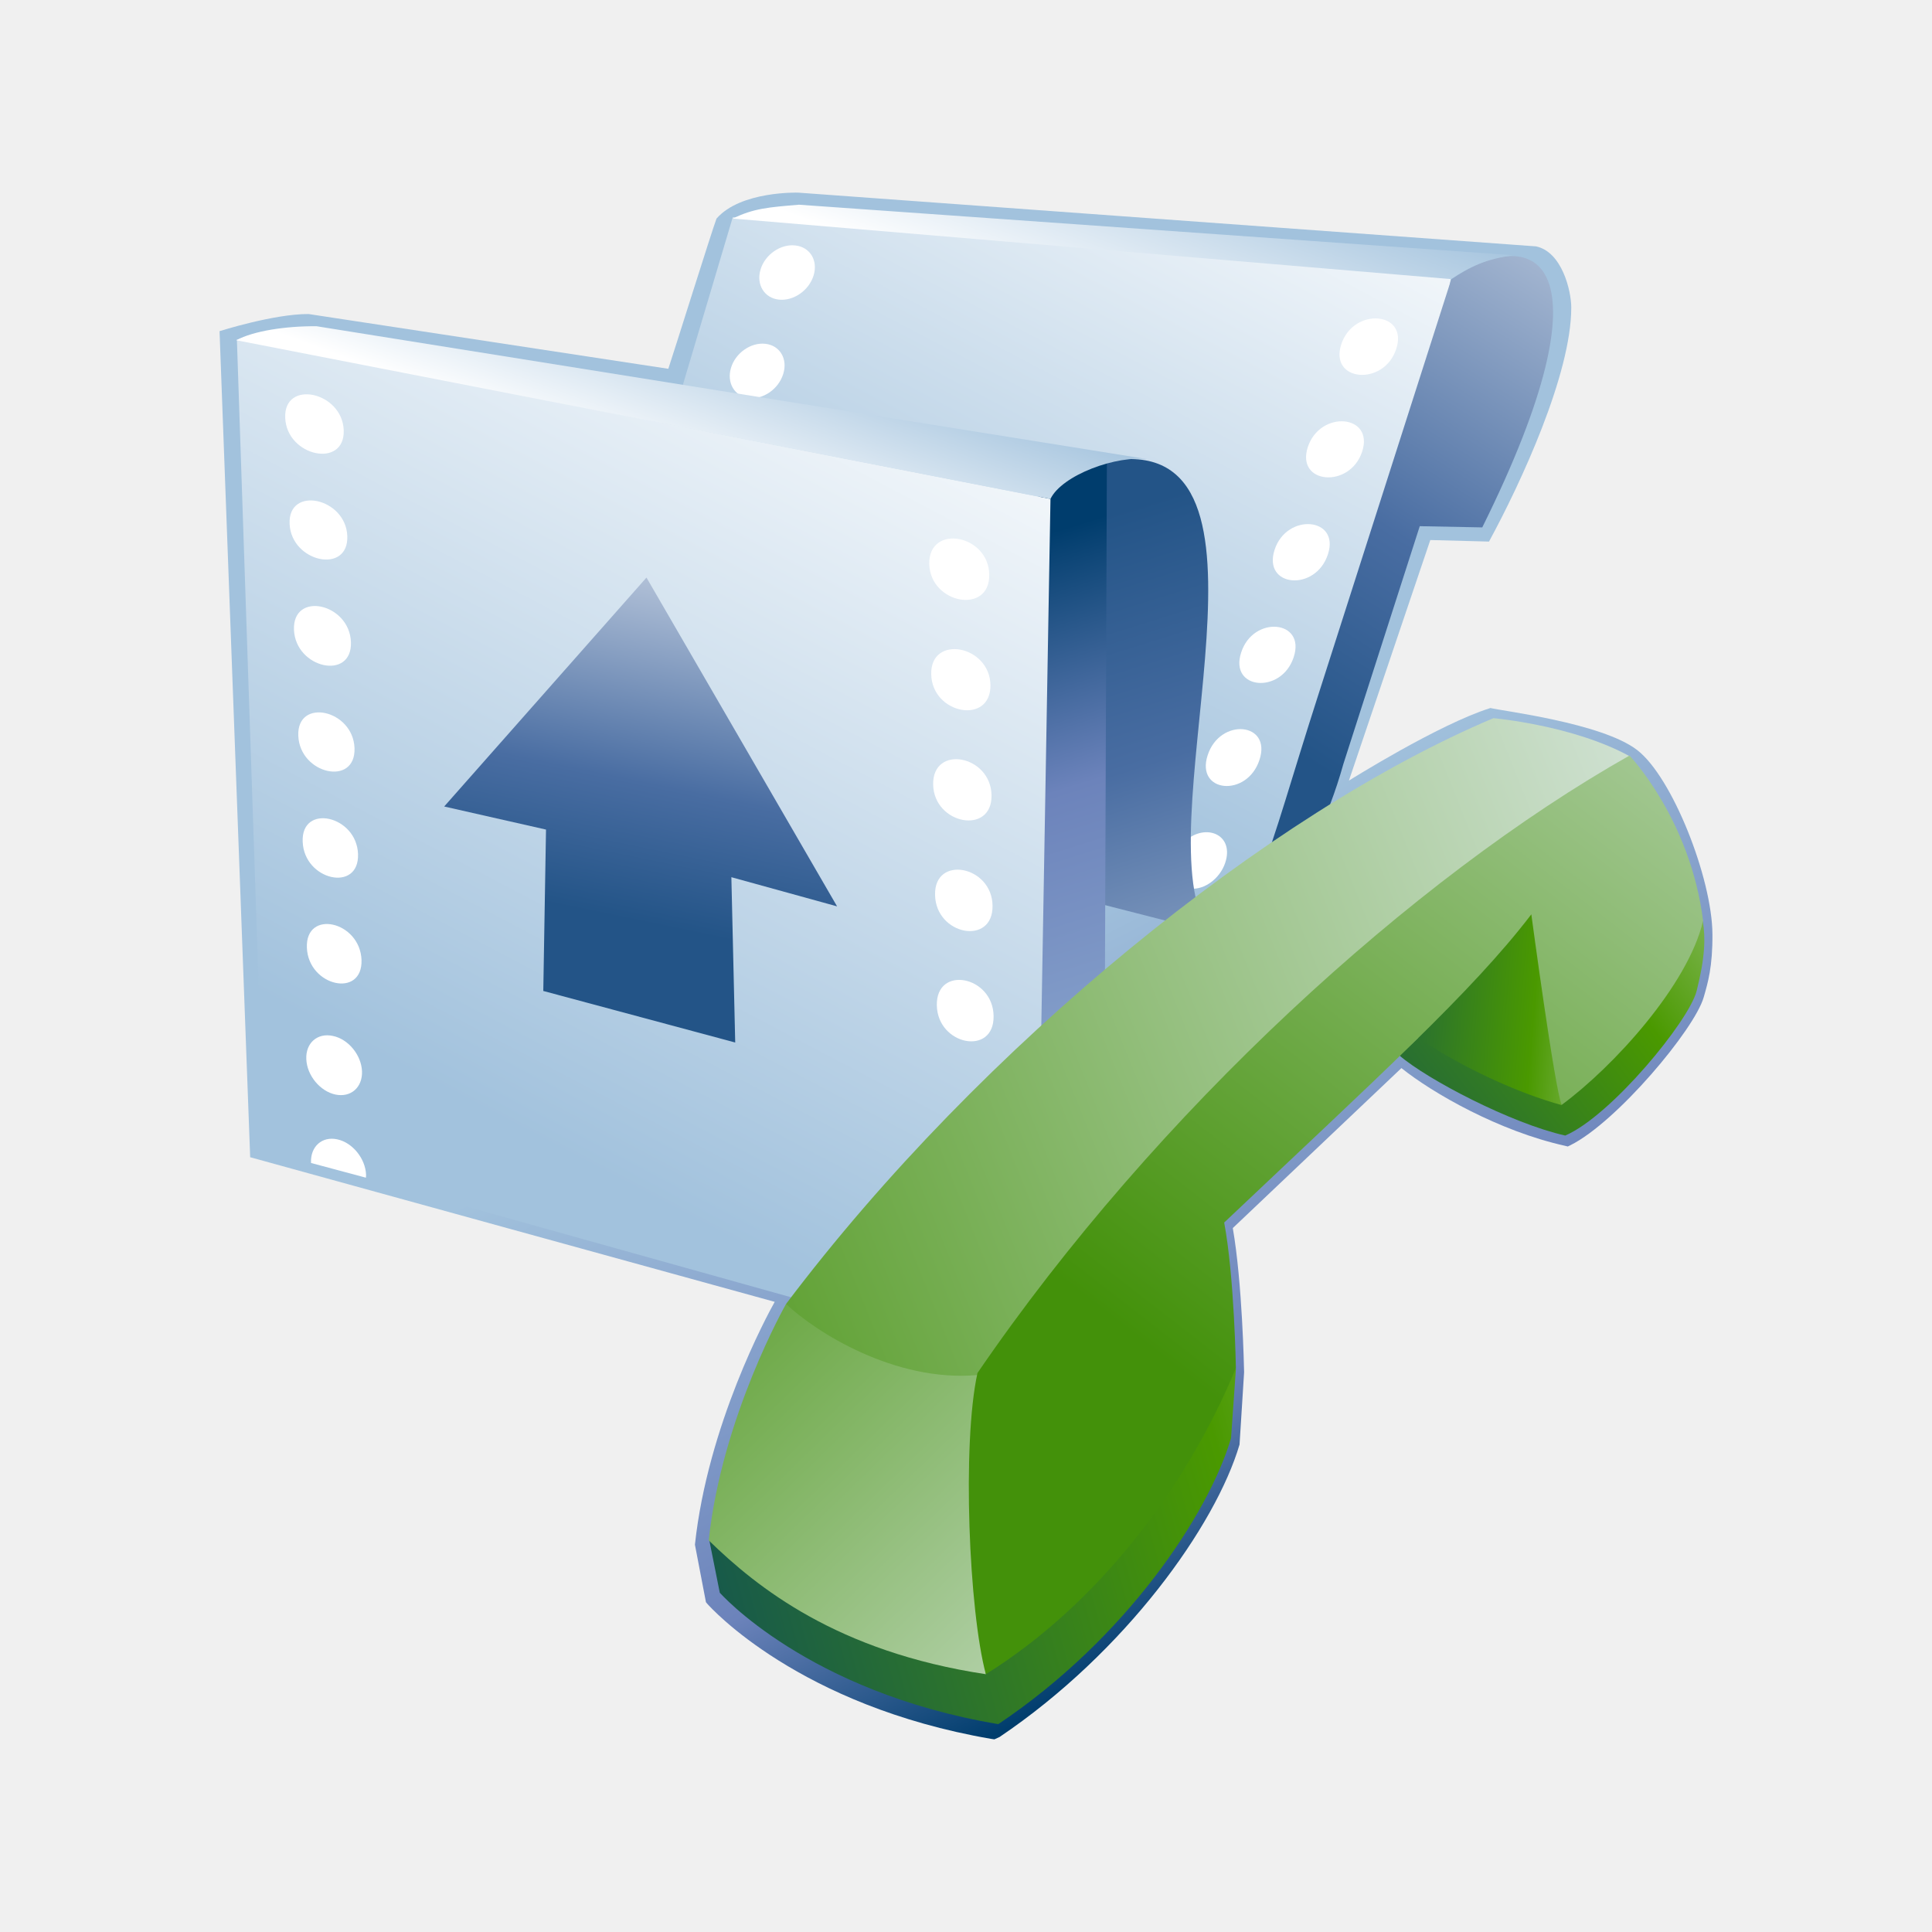
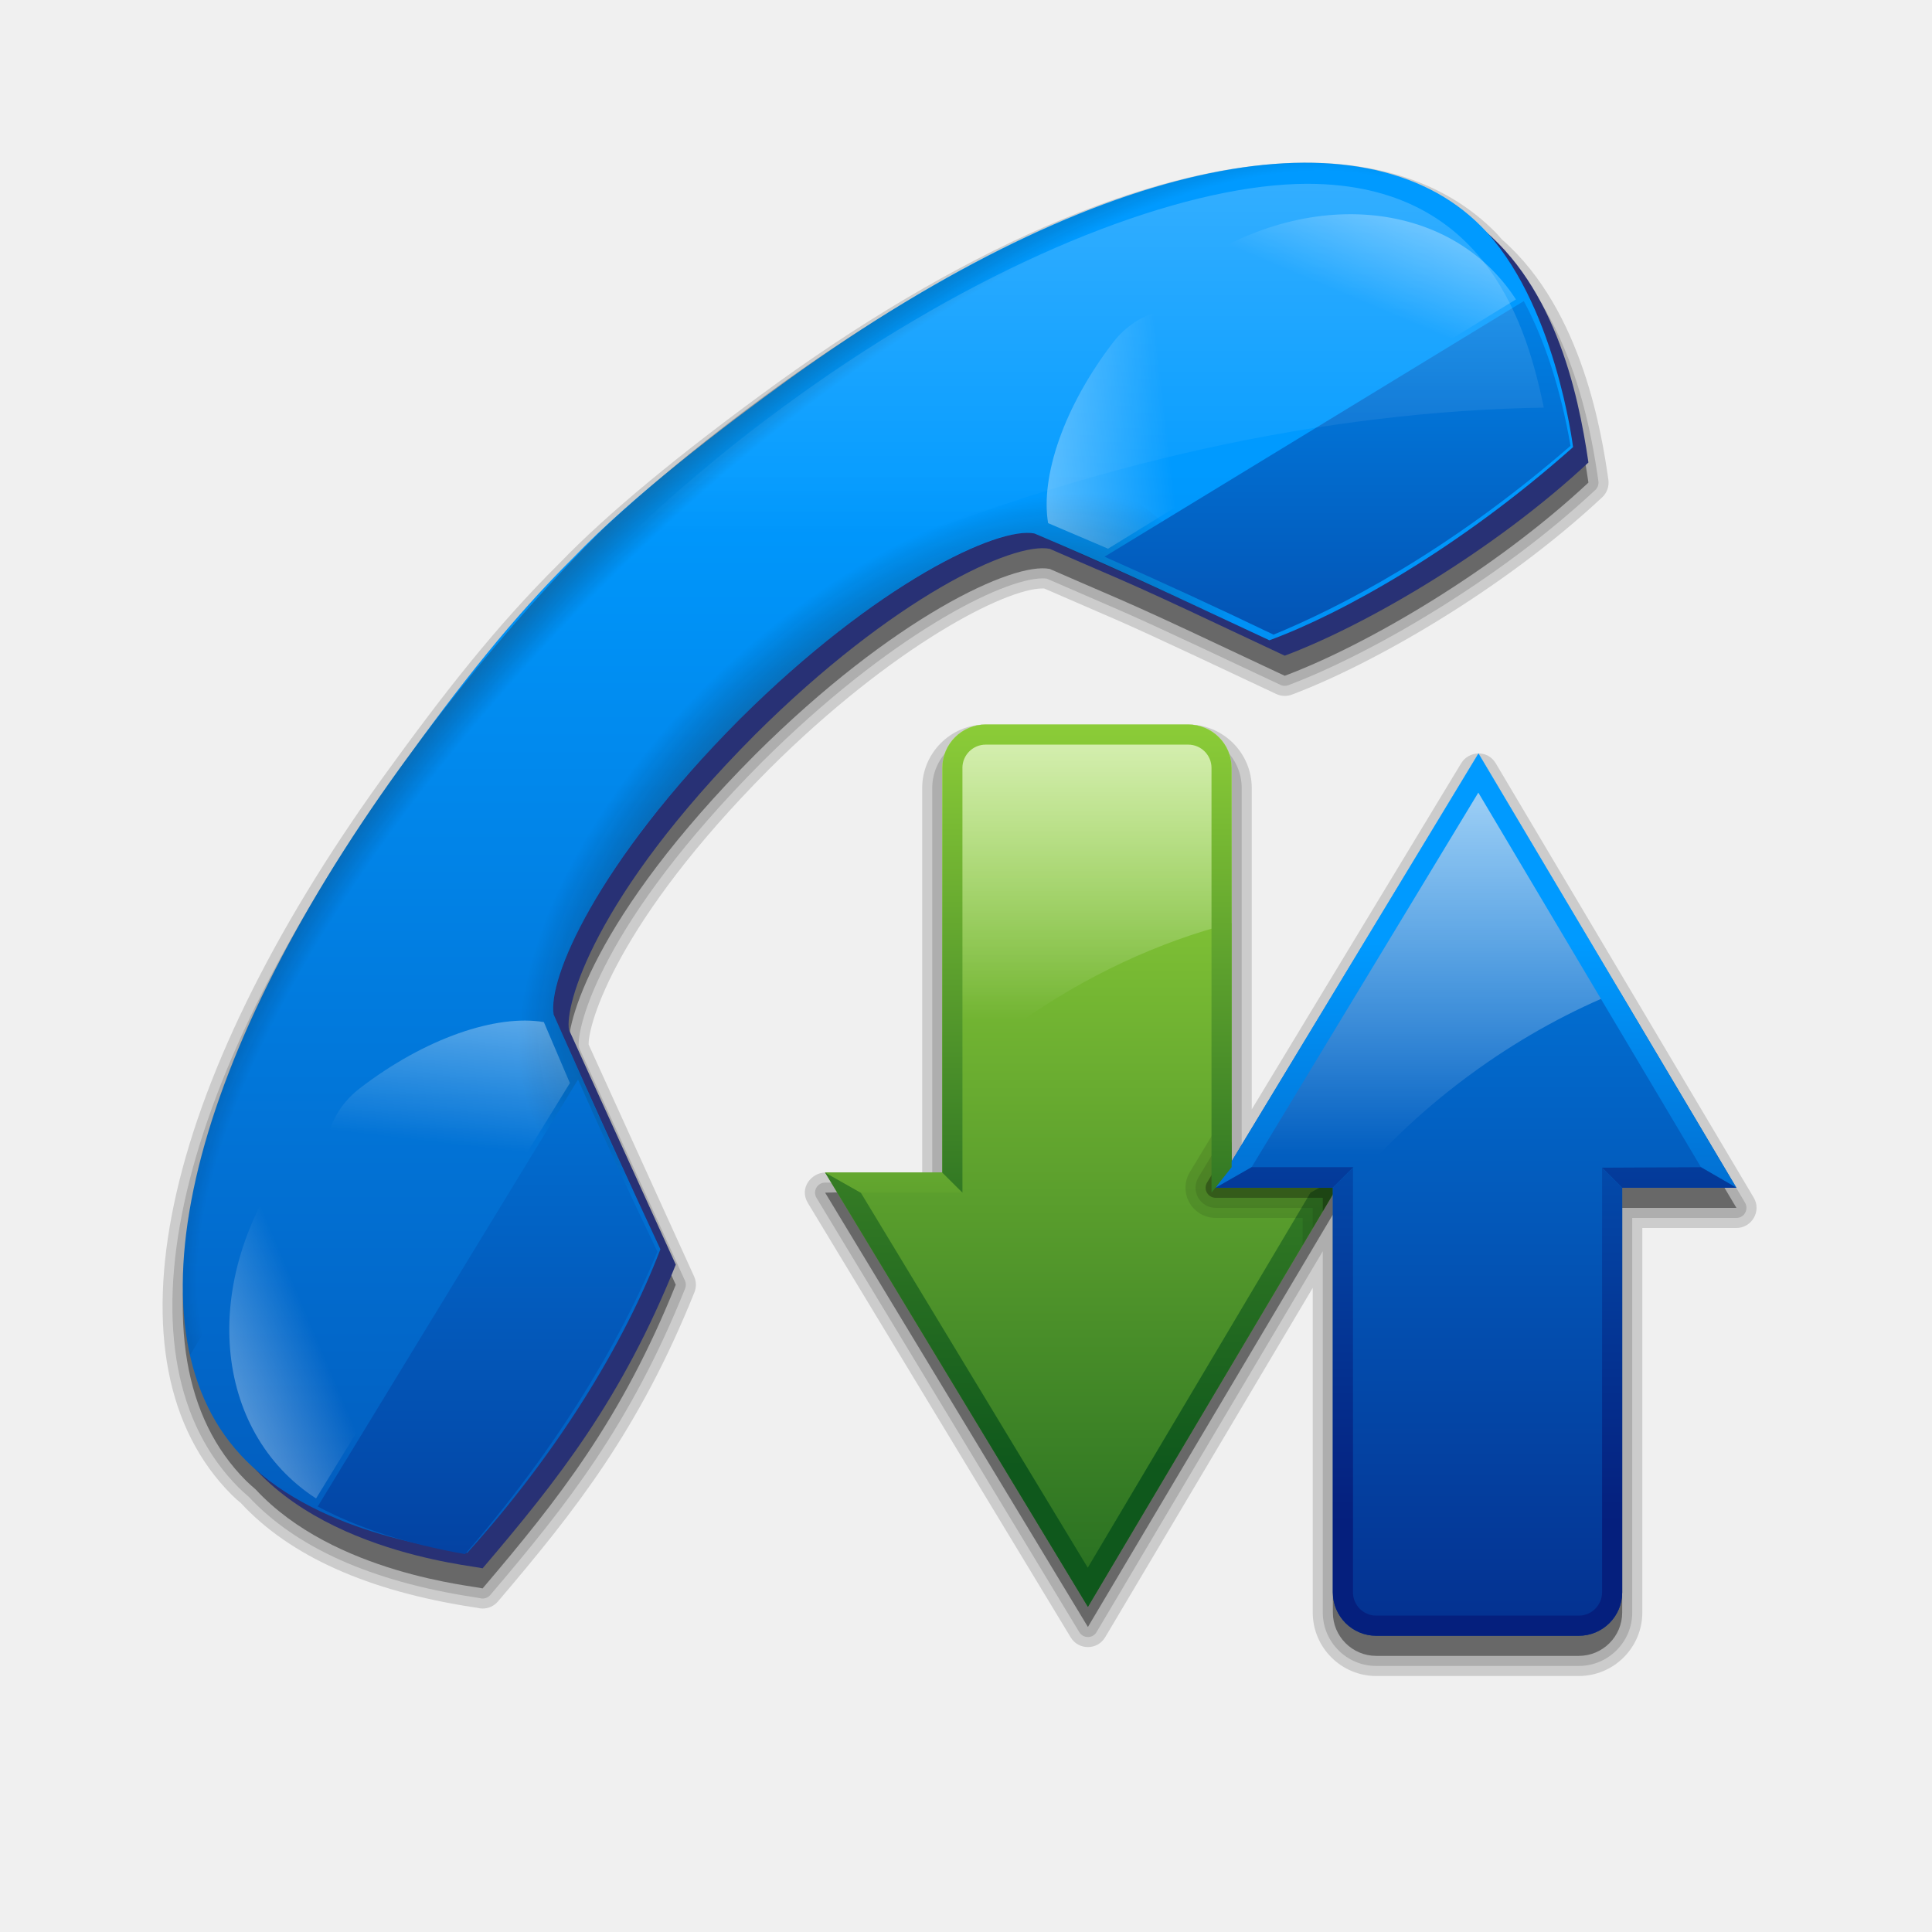
- <svg xmlns="http://www.w3.org/2000/svg" baseProfile="tiny" version="1.1" x="0px" y="0px" width="88px" height="88px" viewBox="0 0 88 88">
-   <linearGradient id="SVGID_1_" gradientUnits="userSpaceOnUse" x1="-170.026" y1="145.301" x2="-153.459" y2="112.669" gradientTransform="matrix(1 0 0 -1 214.52 184.1484)">
-     <stop offset="0" style="stop-color:#A2C2DD" />
-     <stop offset="0.1" style="stop-color:#A2C2DD" />
-     <stop offset="0.714" style="stop-color:#6C83BB" />
-     <stop offset="0.989" style="stop-color:#003D6D" />
-     <stop offset="1" style="stop-color:#003D6D" />
+ <svg xmlns="http://www.w3.org/2000/svg" baseProfile="tiny" height="96px" version="1.1" viewBox="0 0 96 96" width="96px" x="0px" y="0px">
+   <path d="M87.141,59.508L74.324,37.93c-0.414-0.701-1.355-0.605-1.716-0.009L62.199,55.123V39.157  c0-1.741-1.417-3.157-3.158-3.157H48.979c-1.74,0-3.156,1.416-3.156,3.157v19.106H41c-0.654,0-1.319,0.754-0.855,1.518L53.202,81.36  c0.391,0.647,1.332,0.642,1.715-0.008l10.312-17.359v16.13c0,1.741,1.416,3.157,3.156,3.157h10.063c1.741,0,3.158-1.416,3.158-3.157  V61.018h4.676C87.031,61.018,87.546,60.19,87.141,59.508z" fill-opacity="0.15" stroke-opacity="0.15" />
+   <path d="M86.711,59.763L73.894,38.184c-0.145-0.246-0.617-0.399-0.857-0.004L61.699,56.915V39.157  c0-1.465-1.192-2.657-2.658-2.657H48.979c-1.465,0-2.656,1.192-2.656,2.657v19.606H41c-0.389,0-0.63,0.426-0.428,0.759L53.63,81.102  c0.195,0.32,0.665,0.324,0.857-0.004l11.241-18.926v17.951c0,1.465,1.191,2.657,2.656,2.657h10.063c1.466,0,2.658-1.192,2.658-2.657  V60.518h5.176C86.691,60.518,86.896,60.073,86.711,59.763z" fill-opacity="0.15" stroke-opacity="0.15" />
+   <path d="M73.464,38.438L61.199,58.707L41,59.264l13.058,21.579l12.171-20.492v19.772c0,1.192,0.967,2.157,2.156,2.157  h10.063c1.191,0,2.158-0.965,2.158-2.157V60.018h5.676L73.464,38.438z" fill-opacity="0.4" stroke-opacity="0.4" />
+   <linearGradient gradientUnits="userSpaceOnUse" id="SVGID_1_" x1="53.938" x2="53.938" y1="36.446" y2="88.687">
+     <stop offset="0" style="stop-color:#96D63A" />
+     <stop offset="1" style="stop-color:#0F581C" />
  </linearGradient>
-   <path fill="url(#SVGID_1_)" d="M32.636,9.957c-0.191,0.491-2,6.274-2.195,6.841c-0.621-0.097-16.383-2.494-16.383-2.494  C12.486,14.293,10,15.084,10,15.084l1.395,37.626c0,0,22.819,6.295,23.892,6.587l-0.001,0.002c-0.346,0.614-3.05,5.61-3.633,11.059  l0.502,2.62l0.069,0.082c0.166,0.184,4.173,4.634,12.913,6.142l0.155,0.023l0.238-0.108c5.737-3.87,9.838-9.629,10.929-13.318  l0.208-3.294c-0.004-0.198-0.08-4.072-0.515-6.568c0.269-0.255,7.247-6.878,7.681-7.287c1.428,1.146,4.452,2.873,7.444,3.538  l0.134,0.033l0.125-0.061c2.099-1.047,5.649-5.272,6.066-6.739c0.188-0.657,0.408-1.375,0.397-2.88  c-0.019-2.539-1.827-7.152-3.435-8.383c-1.609-1.234-6.195-1.781-6.676-1.909c-2.358,0.738-6.447,3.307-6.447,3.307l3.707-10.958  l2.674,0.07c1.429-2.625,3.747-7.613,3.747-10.658c0-0.76-0.419-2.537-1.604-2.788L36.354,8.774  C36.354,8.774,33.734,8.691,32.636,9.957z" />
-   <linearGradient id="SVGID_2_" gradientUnits="userSpaceOnUse" x1="-155.935" y1="183.701" x2="-173.397" y2="150.522" gradientTransform="matrix(1 0 0 -1 214.52 184.1484)">
+   <path d="M61.199,58.264V38.157c0-1.19-0.967-2.157-2.158-2.157H48.979c-1.19,0-2.156,0.967-2.156,2.157  v20.106H41l13.058,21.579l12.817-21.579H61.199z" fill="url(#SVGID_1_)" />
+   <linearGradient gradientUnits="userSpaceOnUse" id="SVGID_2_" x1="54.011" x2="54.011" y1="36.777" y2="50.685">
+     <stop offset="0" style="stop-color:#FFFFFF;stop-opacity:0.6" />
+     <stop offset="1" style="stop-color:#FFFFFF;stop-opacity:0" />
+   </linearGradient>
+   <path d="M61.199,45.871v-7.714c0-1.19-0.967-2.157-2.158-2.157H48.979c-1.19,0-2.156,0.967-2.156,2.157  v15.767c1.117-1.051,2.334-2.052,3.645-2.984C53.93,48.472,57.622,46.784,61.199,45.871z" fill="url(#SVGID_2_)" />
+   <linearGradient gradientUnits="userSpaceOnUse" id="SVGID_3_" x1="53.934" x2="53.934" y1="22.346" y2="72.896">
+     <stop offset="0" style="stop-color:#96D63A" />
+     <stop offset="1" style="stop-color:#0F581C" />
+   </linearGradient>
+   <polyline fill="url(#SVGID_3_)" points="41,58.264 54.058,79.843 66.867,58.275 65.117,59.264 54.05,77.898 42.773,59.264   41.021,58.264 " />
+   <linearGradient gradientUnits="userSpaceOnUse" id="SVGID_4_" x1="63.677" x2="63.677" y1="50.95" y2="70.86">
+     <stop offset="0" style="stop-color:#79CD19" />
+     <stop offset="1" style="stop-color:#1B6332" />
+   </linearGradient>
+   <polygon fill="url(#SVGID_4_)" points="60.479,58.982 61.199,58.982 65.611,58.982 65.599,59.003 66.867,58.275 66.875,58.264   61.199,58.264 61.199,58.261 60.479,58.979 " />
+   <linearGradient gradientUnits="userSpaceOnUse" id="SVGID_5_" x1="44.411" x2="44.411" y1="48.414" y2="75.24">
+     <stop offset="0" style="stop-color:#96D63A" />
+     <stop offset="1" style="stop-color:#0F581C" />
+   </linearGradient>
+   <polygon fill="url(#SVGID_5_)" points="42.773,59.264 47.822,59.264 46.818,58.264 41,58.264 " />
+   <path d="M59.123,58.241c-0.28,0.463-0.289,1.042-0.025,1.512c0.266,0.472,0.767,0.765,1.309,0.765h4.322v1.358  l2.146-3.612h-5.676v-3.453L59.123,58.241z" fill-opacity="0.1" stroke-opacity="0.1" />
+   <path d="M59.551,58.5c-0.188,0.309-0.193,0.695-0.017,1.008c0.177,0.314,0.511,0.51,0.872,0.51h4.822v1.017  l1.646-2.771h-5.676v-2.488L59.551,58.5z" fill-opacity="0.1" stroke-opacity="0.1" />
+   <path d="M59.979,58.759c-0.094,0.154-0.098,0.347-0.008,0.504c0.088,0.157,0.254,0.255,0.436,0.255h5.322v0.675  l1.146-1.929h-5.676v-1.522L59.979,58.759z" fill-opacity="0.3" stroke-opacity="0.3" />
+   <linearGradient gradientUnits="userSpaceOnUse" id="SVGID_6_" x1="73.344" x2="73.344" y1="26.125" y2="90.238">
+     <stop offset="0" style="stop-color:#009AFF" />
+     <stop offset="1" style="stop-color:#051F7D" />
+   </linearGradient>
+   <path d="M86.281,59.018L73.464,37.438L60.406,59.018h5.822v20.105c0,1.192,0.967,2.157,2.156,2.157h10.063  c1.191,0,2.158-0.965,2.158-2.157V59.018H86.281z" fill="url(#SVGID_6_)" />
+   <linearGradient gradientUnits="userSpaceOnUse" id="SVGID_7_" x1="70.441" x2="70.441" y1="39.864" y2="57.384">
+     <stop offset="0" style="stop-color:#FFFFFF;stop-opacity:0.6" />
+     <stop offset="1" style="stop-color:#FFFFFF;stop-opacity:0" />
+   </linearGradient>
+   <path d="M73.469,53.096c2.271-1.617,4.639-2.9,7.008-3.85l-7.013-11.808L60.406,59.018h5.822v1.063  C68.139,57.55,70.572,55.159,73.469,53.096z" fill="url(#SVGID_7_)" />
+   <linearGradient gradientUnits="userSpaceOnUse" id="SVGID_8_" x1="73.34" x2="73.34" y1="46.812" y2="82.389">
+     <stop offset="0" style="stop-color:#009AFF" />
+     <stop offset="1" style="stop-color:#051F7D" />
+   </linearGradient>
+   <polygon fill="url(#SVGID_8_)" points="84.52,57.998 73.457,39.384 62.191,57.998 60.406,59.018 73.464,37.438 86.273,59.006 " />
+   <linearGradient gradientUnits="userSpaceOnUse" id="SVGID_9_" x1="82.943" x2="82.943" y1="26.395" y2="67.879">
+     <stop offset="0" style="stop-color:#009AFF" />
+     <stop offset="1" style="stop-color:#051F7D" />
+   </linearGradient>
+   <polygon fill="url(#SVGID_9_)" points="84.52,57.998 86.281,59.018 80.605,59.018 79.605,58.021 " />
+   <linearGradient gradientUnits="userSpaceOnUse" id="SVGID_10_" x1="63.827" x2="63.827" y1="25.77" y2="68.054">
+     <stop offset="0" style="stop-color:#009AFF" />
+     <stop offset="1" style="stop-color:#051F7D" />
+   </linearGradient>
+   <polygon fill="url(#SVGID_10_)" points="62.191,57.998 67.248,57.998 66.225,59.018 60.406,59.018 " />
+   <linearGradient gradientUnits="userSpaceOnUse" id="SVGID_11_" x1="54.009" x2="54.009" y1="33.339" y2="68.14">
+     <stop offset="0" style="stop-color:#96D63A" />
+     <stop offset="1" style="stop-color:#0F581C" />
+   </linearGradient>
+   <path d="M47.822,38.157c0-0.638,0.52-1.157,1.156-1.157h10.063c0.639,0,1.158,0.52,1.158,1.157v21.106  l1-1.266V38.157c0-1.19-0.967-2.157-2.158-2.157H48.979c-1.19,0-2.156,0.967-2.156,2.157v20.106h-0.004l1.004,1V38.157z" fill="url(#SVGID_11_)" />
+   <linearGradient gradientUnits="userSpaceOnUse" id="SVGID_12_" x1="73.415" x2="73.415" y1="24.962" y2="75.637">
+     <stop offset="0" style="stop-color:#009AFF" />
+     <stop offset="1" style="stop-color:#051F7D" />
+   </linearGradient>
+   <path d="M79.605,79.123c0,0.638-0.52,1.157-1.158,1.157H68.385c-0.637,0-1.156-0.52-1.156-1.157V58.018l0,0  l-1.004,1h0.004v20.105c0,1.192,0.967,2.157,2.156,2.157h10.063c1.191,0,2.158-0.965,2.158-2.157V59.021l-1-1V79.123z" fill="url(#SVGID_12_)" />
+   <path d="M29.249,51.904c-0.025-1.024,1.39-6.07,8.97-13.688c6.15-6.124,11.745-8.977,13.59-8.977  c0.027,0,0.054,0.001,0.079,0.003c1.002,0.438,1.713,0.745,2.303,0.999c2.084,0.898,2.644,1.141,9.219,4.241  c0.135,0.064,0.278,0.097,0.429,0.097c0.121,0,0.24-0.021,0.352-0.064c3.961-1.483,10.477-5.185,15.419-9.802  c0.241-0.224,0.356-0.551,0.309-0.879c-0.303-2.076-1.227-8.392-5.288-11.934l-0.097-0.11c-0.081-0.095-0.164-0.188-0.251-0.274  c-2.271-2.276-5.437-3.431-9.407-3.431c-7.128,0-16.449,3.885-26.249,10.939c-4.834,3.503-8.48,6.521-10.828,8.964  c-3.177,3.155-5.712,6.41-8.773,10.64C7.879,54.107,5.002,67.769,11.516,74.28c0.144,0.144,0.294,0.275,0.457,0.411  c2.435,2.627,6.288,4.361,11.541,5.17c0.102,0.015,0.174,0.025,0.186,0.027c0.092,0.026,0.187,0.04,0.281,0.04  c0.293,0,0.57-0.128,0.762-0.352c3.852-4.524,7.017-8.528,9.764-15.366c0.102-0.253,0.095-0.54-0.018-0.786  C32.811,59.738,29.729,52.963,29.249,51.904z" fill-opacity="0.15" stroke-opacity="0.15" />
+   <path d="M51.809,28.739c0.076,0,0.146,0.005,0.209,0.014c1.038,0.454,1.768,0.77,2.371,1.029  c2.09,0.901,2.651,1.144,9.236,4.249c0.067,0.032,0.14,0.048,0.213,0.048c0.06,0,0.119-0.011,0.176-0.032  c3.916-1.467,10.36-5.128,15.255-9.701c0.12-0.111,0.178-0.275,0.154-0.438c-0.297-2.03-1.199-8.21-5.169-11.678l-0.101-0.114  c-0.073-0.085-0.147-0.169-0.226-0.247c-2.174-2.179-5.22-3.284-9.054-3.284c-7.024,0-16.242,3.852-25.956,10.845  c-4.811,3.485-8.436,6.486-10.769,8.913c-3.152,3.131-5.673,6.367-8.72,10.577C8.438,54.187,5.541,67.601,11.869,73.927  c0.137,0.137,0.28,0.263,0.425,0.39l0.045,0.035c2.355,2.541,6.112,4.225,11.165,5.002c0.165,0.025,0.28,0.042,0.335,0.055  c0.047,0.014,0.095,0.021,0.142,0.021c0.144,0,0.284-0.063,0.381-0.176c3.821-4.488,6.961-8.459,9.681-15.228  c0.051-0.127,0.048-0.27-0.009-0.394c-1.729-3.801-4.951-10.884-5.276-11.603c-0.111-0.981,1.106-6.125,9.109-14.168  C44.186,31.569,49.823,28.739,51.809,28.739z" fill-opacity="0.15" stroke-opacity="0.15" />
+   <path d="M52.164,28.271c4.692,2.054,3.145,1.285,11.674,5.308c4.09-1.532,10.424-5.24,15.09-9.599  c-0.48-3.29-1.562-8.368-5.044-11.414c-0.104-0.114-50.946,22.359-54.048,26.646C9.289,53.86,5.992,67.345,12.223,73.573  c0.154,0.154,0.319,0.295,0.482,0.438c3.894,4.2,10.887,4.792,11.275,4.917c3.771-4.428,6.915-8.413,9.598-15.09  c0,0-5.254-11.549-5.305-11.666c-0.223-1.165,1.184-6.569,9.24-14.666C44.379,30.671,50.361,27.904,52.164,28.271z" fill-opacity="0.4" stroke-opacity="0.4" />
+   <path d="M73.033,10.892C52.262,16.63,17.804,47.755,11.3,71.076c3.253,5.97,12.239,6.711,12.681,6.853  c3.771-4.428,6.915-8.413,9.598-15.09c0,0-5.254-11.549-5.305-11.666c-0.223-1.165,1.184-6.569,9.24-14.666  c6.865-6.836,12.848-9.603,14.65-9.235c4.692,2.054,3.145,1.285,11.674,5.308c4.09-1.532,10.424-5.24,15.09-9.599  C78.41,19.436,77.199,13.81,73.033,10.892z" fill="#283175" />
+   <linearGradient gradientUnits="userSpaceOnUse" id="SVGID_13_" x1="43.623" x2="43.623" y1="23.3" y2="128.007">
+     <stop offset="0" style="stop-color:#009AFF" />
+     <stop offset="1" style="stop-color:#051F7D" />
+   </linearGradient>
+   <path d="M73.574,11.223c-5.807-5.821-18.67-3.687-34.363,7.612c-3.396,2.461-7.807,5.844-10.709,8.862  c-3.084,3.063-5.564,6.229-8.666,10.515C9.289,52.86,5.992,66.345,12.223,72.573c3.818,3.818,10.385,4.413,10.994,4.592  c4.497-4.987,7.803-10.404,9.598-15.09c-3.006-6.435-5.254-11.548-5.305-11.665c-0.283-1.743,2.064-7.453,9.24-14.667  c6.807-6.775,12.846-9.602,14.65-9.235c3.697,1.576,5.551,2.441,11.674,5.307c3.545-1.296,9.406-4.539,15.09-9.597  C78.164,22.218,77.273,14.918,73.574,11.223z" fill="url(#SVGID_13_)" />
+   <radialGradient cx="43.556" cy="42.072" gradientTransform="matrix(0.717 -0.6971 0.3681 0.3786 -3.1589 56.5061)" gradientUnits="userSpaceOnUse" id="SVGID_14_" r="22.096">
+     <stop offset="0" style="stop-color:#231F20;stop-opacity:0.3" />
+     <stop offset="0.753" style="stop-color:#231F20;stop-opacity:0.3" />
+     <stop offset="1" style="stop-color:#000000;stop-opacity:0" />
+   </radialGradient>
+   <path d="M49.607,19.678c-1.505-1.193-9.787,5.495-17.231,12.648c-7.032,6.757-13.316,13.928-12.438,15.261  c3.18,4.833,11.333,14.573,12.877,14.488c1.786,4.025-3.473-7.438-5.305-11.665c-0.23-1.42,1.521-6.905,9.24-14.667  c6.695-6.663,12.752-9.621,14.65-9.235c0.119,0.051,7.91,3.49,11.674,5.307C63.945,29.955,53.846,23.039,49.607,19.678z" fill="url(#SVGID_14_)" />
+   <radialGradient cx="41.559" cy="39.837" fx="35.291" fy="39.924" gradientTransform="matrix(-0.701 -0.7131 1.8436 -1.8123 -2.7515 141.6727)" gradientUnits="userSpaceOnUse" id="SVGID_15_" r="17.646">
+     <stop offset="0" style="stop-color:#000000;stop-opacity:0" />
+     <stop offset="0.922" style="stop-color:#000000;stop-opacity:0" />
+     <stop offset="1" style="stop-color:#231F20;stop-opacity:0.3" />
+   </radialGradient>
+   <path d="M68.869,8.576c-1.25-0.34-2.579-0.507-3.951-0.503c-13.027,0.08-29.163,12.766-34.965,18.216  C20.688,35.556,9.15,51.427,9.074,63.917c-0.004,1.18,0.118,2.329,0.367,3.425C28.054,36.005,40.387,26.255,68.869,8.576z" fill="url(#SVGID_15_)" />
+   <linearGradient gradientUnits="userSpaceOnUse" id="SVGID_16_" x1="66.461" x2="66.461" y1="6.3" y2="50.44">
+     <stop offset="0" style="stop-color:#009AFF" />
+     <stop offset="1" style="stop-color:#051F7D" />
+   </linearGradient>
+   <path d="M63.281,31.535c3.168-1.302,8.643-4.069,14.758-9.383c-0.486-2.793-1.273-5.24-2.322-7.191  L54.883,27.663C57.611,28.872,60.445,30.173,63.281,31.535z" fill="url(#SVGID_16_)" />
+   <linearGradient gradientTransform="matrix(0.7071 -0.7071 0.7071 0.7071 -236.5468 -85.5474)" gradientUnits="userSpaceOnUse" id="SVGID_17_" x1="157.894" x2="143.674" y1="279.627" y2="285.387">
    <stop offset="0" style="stop-color:#FFFFFF" />
-     <stop offset="0.05" style="stop-color:#FFFFFF" />
-     <stop offset="1" style="stop-color:#A2C2DD" />
+     <stop offset="1" style="stop-color:#FFFFFF;stop-opacity:0" />
  </linearGradient>
-   <path fill="url(#SVGID_2_)" d="M66.091,12.649L33.378,9.888L26.835,31.87l28.24,10.572C61.13,41.459,66.091,12.649,66.091,12.649z" />
-   <linearGradient id="SVGID_3_" gradientUnits="userSpaceOnUse" x1="-135.617" y1="183.775" x2="-156.865" y2="150.153" gradientTransform="matrix(1 0 0 -1 214.52 184.1484)">
+   <path d="M58.721,13.574l10.25,5.197l6.355-3.892C72.03,9.786,64.626,9.209,58.721,13.574z" fill="url(#SVGID_17_)" />
+   <linearGradient gradientTransform="matrix(0.7071 -0.7071 0.7071 0.7071 -236.5468 -85.5474)" gradientUnits="userSpaceOnUse" id="SVGID_18_" x1="118.06" x2="132.829" y1="272.011" y2="283.718">
    <stop offset="0" style="stop-color:#FFFFFF" />
-     <stop offset="0.714" style="stop-color:#496DA2" />
-     <stop offset="0.989" style="stop-color:#235487" />
-     <stop offset="1" style="stop-color:#235487" />
+     <stop offset="1" style="stop-color:#FFFFFF;stop-opacity:0" />
  </linearGradient>
-   <path fill="url(#SVGID_3_)" d="M66.103,12.723l-6.076,18.989c-2.35,7.296-2.918,10.696-5.127,10.725  c2.132,0.37,4.858-2.523,6.29-7.642l3.478-10.828l2.847,0.055C73.514,11.927,70.019,10.062,66.103,12.723z" />
-   <linearGradient id="SVGID_4_" gradientUnits="userSpaceOnUse" x1="-165.014" y1="168.843" x2="-161.276" y2="178.989" gradientTransform="matrix(1 0 0 -1 214.52 184.1484)">
+   <path d="M55.307,17.018c-2.447,3.188-3.613,6.659-3.227,8.976l2.979,1.27l9.41-5.786  C66.867,17.575,58.682,12.629,55.307,17.018z" fill="url(#SVGID_18_)" />
+   <linearGradient gradientUnits="userSpaceOnUse" id="SVGID_19_" x1="24.227" x2="24.227" y1="32.588" y2="95.398">
+     <stop offset="0" style="stop-color:#009AFF" />
+     <stop offset="1" style="stop-color:#051F7D" />
+   </linearGradient>
+   <path d="M32.666,62.194c-1.328,3.224-4.145,8.8-9.557,15.029c-2.844-0.499-5.334-1.299-7.322-2.366  l12.934-21.216C29.955,56.421,31.277,59.305,32.666,62.194z" fill="url(#SVGID_19_)" />
+   <linearGradient gradientTransform="matrix(-0.7071 0.7071 0.7071 0.7071 -1710.771 1388.677)" gradientUnits="userSpaceOnUse" id="SVGID_20_" x1="-2182.149" x2="-2167.111" y1="271.624" y2="283.545">
    <stop offset="0" style="stop-color:#FFFFFF" />
-     <stop offset="0.05" style="stop-color:#FFFFFF" />
-     <stop offset="1" style="stop-color:#A2C2DD" />
+     <stop offset="1" style="stop-color:#FFFFFF;stop-opacity:0" />
  </linearGradient>
-   <path fill="url(#SVGID_4_)" d="M66.091,12.713c0.878-0.574,1.581-0.918,2.87-1.087l-32.57-2.302  c-1.395,0.116-2.075,0.17-3.013,0.631L66.091,12.713z" />
-   <path fill="#FFFFFF" d="M36.223,11.18c-0.669-0.076-1.381,0.417-1.582,1.1c-0.204,0.678,0.17,1.296,0.836,1.367  c0.665,0.073,1.375-0.418,1.582-1.103C37.267,11.862,36.894,11.251,36.223,11.18z" />
-   <path fill="#FFFFFF" d="M34.861,15.66c-0.66-0.075-1.365,0.417-1.566,1.1c-0.202,0.677,0.163,1.298,0.817,1.373  c0.661,0.07,1.359-0.422,1.564-1.104C35.889,16.347,35.523,15.732,34.861,15.66z" />
-   <path fill="#FFFFFF" d="M61.09,15.691c-0.548,1.701,1.951,1.909,2.504,0.208C64.17,14.183,61.645,13.974,61.09,15.691z" />
-   <path fill="#FFFFFF" d="M59.568,20.367c-0.547,1.691,1.916,1.898,2.475,0.208C62.604,18.871,60.125,18.664,59.568,20.367z" />
-   <path fill="#FFFFFF" d="M58.055,25.046c-0.551,1.709,1.871,1.916,2.428,0.208C61.049,23.558,58.604,23.346,58.055,25.046z" />
-   <path fill="#FFFFFF" d="M56.533,29.723c-0.556,1.697,1.835,1.912,2.392,0.213C59.493,28.233,57.077,28.018,56.533,29.723z" />
-   <path fill="#FFFFFF" d="M55.007,34.4c-0.558,1.718,1.796,1.935,2.359,0.214C57.939,32.895,55.567,32.675,55.007,34.4z" />
-   <path fill="#FFFFFF" d="M54.116,38.2l0.104,2.275c0.645,0.067,1.348-0.462,1.587-1.175C56.217,38.064,55.028,37.526,54.116,38.2z" />
-   <linearGradient id="SVGID_5_" gradientUnits="userSpaceOnUse" x1="-153.188" y1="121.272" x2="-165.561" y2="160.728" gradientTransform="matrix(1 0 0 -1 214.52 184.1484)">
+   <path d="M17.885,54.072c3.246-2.493,6.781-3.683,9.139-3.285l1.293,3.03l-5.891,9.582  C18.451,65.843,13.414,57.507,17.885,54.072z" fill="url(#SVGID_20_)" />
+   <linearGradient gradientTransform="matrix(-0.7071 0.7071 0.7071 0.7071 -1710.771 1388.677)" gradientUnits="userSpaceOnUse" id="SVGID_21_" x1="-2141.595" x2="-2156.069" y1="279.381" y2="285.244">
    <stop offset="0" style="stop-color:#FFFFFF" />
-     <stop offset="0.714" style="stop-color:#496DA2" />
-     <stop offset="0.989" style="stop-color:#235487" />
-     <stop offset="1" style="stop-color:#235487" />
+     <stop offset="1" style="stop-color:#FFFFFF;stop-opacity:0" />
  </linearGradient>
-   <path fill="url(#SVGID_5_)" d="M51.359,20.91c7.503-0.175,0.672,17.134,3.716,21.531l-6.333-1.621  C48.742,40.821,46.048,19.943,51.359,20.91z" />
-   <linearGradient id="SVGID_6_" gradientUnits="userSpaceOnUse" x1="-158.536" y1="119.589" x2="-170.91" y2="159.047" gradientTransform="matrix(1 0 0 -1 214.52 184.1484)">
-     <stop offset="0" style="stop-color:#A2C2DD" />
-     <stop offset="0.1" style="stop-color:#A2C2DD" />
-     <stop offset="0.714" style="stop-color:#6C83BB" />
-     <stop offset="0.989" style="stop-color:#003D6D" />
-     <stop offset="1" style="stop-color:#003D6D" />
+   <path d="M14.379,57.548l5.291,10.438l-3.965,6.471C10.576,71.127,9.883,63.628,14.379,57.548z" fill="url(#SVGID_21_)" />
+   <linearGradient gradientUnits="userSpaceOnUse" id="SVGID_22_" x1="47.336" x2="47.336" y1="-17.575" y2="26.629">
+     <stop offset="0" style="stop-color:#FFFFFF;stop-opacity:0.5" />
+     <stop offset="1" style="stop-color:#FFFFFF;stop-opacity:0" />
  </linearGradient>
-   <polygon fill="url(#SVGID_6_)" points="47.167,62.197 47.317,21.85 50.417,21.055 50.273,59.334 " />
-   <linearGradient id="SVGID_7_" gradientUnits="userSpaceOnUse" x1="-170.676" y1="173.568" x2="-191.917" y2="133.212" gradientTransform="matrix(1 0 0 -1 214.52 184.1484)">
-     <stop offset="0" style="stop-color:#FFFFFF" />
-     <stop offset="0.05" style="stop-color:#FFFFFF" />
-     <stop offset="1" style="stop-color:#A2C2DD" />
-   </linearGradient>
-   <polygon fill="url(#SVGID_7_)" points="47.161,62.199 12.032,52.382 10.79,15.46 47.848,22.726 " />
-   <linearGradient id="SVGID_8_" gradientUnits="userSpaceOnUse" x1="-184.403" y1="162.034" x2="-181.17" y2="170.808" gradientTransform="matrix(1 0 0 -1 214.52 184.1484)">
-     <stop offset="0" style="stop-color:#FFFFFF" />
-     <stop offset="0.05" style="stop-color:#FFFFFF" />
-     <stop offset="1" style="stop-color:#A2C2DD" />
-   </linearGradient>
-   <path fill="url(#SVGID_8_)" d="M47.848,22.726c0.511-1.077,3.027-2.024,4.502-1.799l-37.932-6.068  c-1.404-0.01-2.861,0.211-3.657,0.638L47.848,22.726z" />
-   <path fill="#FFFFFF" d="M12.991,19.035c0.073,1.76,2.727,2.319,2.665,0.559C15.589,17.832,12.914,17.272,12.991,19.035z" />
-   <path fill="#FFFFFF" d="M13.191,23.863c0.077,1.75,2.695,2.309,2.628,0.554C15.754,22.668,13.111,22.111,13.191,23.863z" />
-   <path fill="#FFFFFF" d="M13.39,28.692c0.081,1.76,2.656,2.317,2.595,0.557C15.922,27.468,13.317,26.912,13.39,28.692z" />
-   <path fill="#FFFFFF" d="M13.587,33.517c0.075,1.755,2.623,2.315,2.561,0.558C16.084,32.319,13.512,31.766,13.587,33.517z" />
-   <path fill="#FFFFFF" d="M13.787,38.345c0.07,1.764,2.583,2.317,2.521,0.555C16.245,37.138,13.707,36.585,13.787,38.345z" />
-   <path fill="#FFFFFF" d="M13.978,43.169c0.072,1.755,2.542,2.313,2.489,0.558C16.401,41.954,13.908,41.399,13.978,43.169z" />
-   <path fill="#FFFFFF" d="M42.327,25.685c0.038,1.822,2.757,2.321,2.732,0.496C45.042,24.342,42.296,23.843,42.327,25.685z" />
-   <path fill="#FFFFFF" d="M42.416,30.708c0.031,1.826,2.718,2.324,2.698,0.498C45.088,29.385,42.377,28.887,42.416,30.708z" />
-   <path fill="#FFFFFF" d="M42.504,35.735c0.033,1.818,2.684,2.313,2.659,0.494C45.138,34.393,42.471,33.898,42.504,35.735z" />
-   <path fill="#FFFFFF" d="M42.591,40.758c0.027,1.837,2.643,2.336,2.618,0.497C45.191,39.429,42.55,38.933,42.591,40.758z" />
-   <path fill="#FFFFFF" d="M42.671,45.789c0.034,1.826,2.612,2.325,2.586,0.493C45.236,44.447,42.638,43.949,42.671,45.789z" />
-   <path fill="#FFFFFF" d="M15.164,47.186c-0.706-0.155-1.249,0.324-1.212,1.061c0.031,0.738,0.628,1.46,1.326,1.608  c0.701,0.147,1.239-0.326,1.211-1.063C16.456,48.053,15.867,47.33,15.164,47.186z" />
-   <path fill="#FFFFFF" d="M15.365,51.896c-0.692-0.152-1.228,0.323-1.199,1.06c0,0.008,0.005,0.01,0.005,0.017l2.496,0.669  c0-0.042,0.009-0.089,0.007-0.137C16.642,52.767,16.057,52.044,15.365,51.896z" />
-   <linearGradient id="SVGID_9_" gradientUnits="userSpaceOnUse" x1="-181.396" y1="164.273" x2="-185.986" y2="142.003" gradientTransform="matrix(1 0 0 -1 214.52 184.1484)">
-     <stop offset="0" style="stop-color:#FFFFFF" />
-     <stop offset="0.714" style="stop-color:#496DA2" />
-     <stop offset="0.989" style="stop-color:#235487" />
-     <stop offset="1" style="stop-color:#235487" />
-   </linearGradient>
-   <polygon fill="url(#SVGID_9_)" points="33.313,39.955 33.488,47.485 24.746,45.137 24.87,37.786 20.232,36.735 29.446,26.307   38.128,41.284 " />
-   <linearGradient id="SVGID_10_" gradientUnits="userSpaceOnUse" x1="-127.879" y1="148.625" x2="-156.504" y2="127.112" gradientTransform="matrix(1 0 0 -1 214.52 184.1484)">
-     <stop offset="0" style="stop-color:#E6EEF4" />
-     <stop offset="0.444" style="stop-color:#4A9900" />
-     <stop offset="0.938" style="stop-color:#0E4E58" />
-     <stop offset="1" style="stop-color:#0E4E58" />
-   </linearGradient>
-   <path fill="url(#SVGID_10_)" d="M77.562,41.956L64.58,47.282l-0.837,0.793c1.256,1.091,5.104,3.1,7.551,3.648  c2.085-0.894,5.648-5.229,5.987-6.592C77.666,43.599,77.687,42.73,77.562,41.956z" />
-   <linearGradient id="SVGID_11_" gradientUnits="userSpaceOnUse" x1="-135.701" y1="137.727" x2="-155.806" y2="139.379" gradientTransform="matrix(1 0 0 -1 214.52 184.1484)">
-     <stop offset="0" style="stop-color:#E6EEF4" />
-     <stop offset="0.444" style="stop-color:#4A9900" />
-     <stop offset="0.938" style="stop-color:#0E4E58" />
-     <stop offset="1" style="stop-color:#0E4E58" />
-   </linearGradient>
-   <path fill="url(#SVGID_11_)" d="M69.952,41.145l-5.713,5.891c2.282,1.594,5.02,2.792,6.899,3.301L69.952,41.145z" />
-   <linearGradient id="SVGID_12_" gradientUnits="userSpaceOnUse" x1="-133.951" y1="121.936" x2="-188.714" y2="106.763" gradientTransform="matrix(1 0 0 -1 214.52 184.1484)">
-     <stop offset="0" style="stop-color:#E6EEF4" />
-     <stop offset="0.444" style="stop-color:#4A9900" />
-     <stop offset="0.938" style="stop-color:#0E4E58" />
-     <stop offset="1" style="stop-color:#0E4E58" />
-   </linearGradient>
-   <path fill="url(#SVGID_12_)" d="M56.295,62.343l-23.986,7.819l0.476,2.383c0,0,3.972,4.522,12.685,5.987  c5.827-3.898,9.585-9.576,10.602-13.026L56.295,62.343z" />
-   <linearGradient id="SVGID_13_" gradientUnits="userSpaceOnUse" x1="-158.819" y1="100.131" x2="-189.402" y2="131.603" gradientTransform="matrix(1 0 0 -1 214.52 184.1484)">
-     <stop offset="0" style="stop-color:#DCE8E4" />
-     <stop offset="1" style="stop-color:#43910A" />
-   </linearGradient>
-   <path fill="url(#SVGID_13_)" d="M32.281,70.162c0.602-5.639,3.523-10.769,3.523-10.769l8.851,3.012l0.251,13.853  C38.119,75.237,34.475,72.297,32.281,70.162z" />
-   <linearGradient id="SVGID_14_" gradientUnits="userSpaceOnUse" x1="-133.101" y1="146.553" x2="-192.134" y2="122.904" gradientTransform="matrix(1 0 0 -1 214.52 184.1484)">
-     <stop offset="0" style="stop-color:#DCE8E4" />
-     <stop offset="1" style="stop-color:#43910A" />
-   </linearGradient>
-   <path fill="url(#SVGID_14_)" d="M35.803,59.394c1.334,1.266,4.948,3.57,8.708,3.238l29.762-28.163  c-2.595-1.44-6.252-1.757-6.252-1.757C57.893,36.984,44.731,47.555,35.803,59.394z" />
-   <linearGradient id="SVGID_15_" gradientUnits="userSpaceOnUse" x1="-126.318" y1="166.352" x2="-160.931" y2="121.781" gradientTransform="matrix(1 0 0 -1 214.52 184.1484)">
-     <stop offset="0" style="stop-color:#DCE8E4" />
-     <stop offset="1" style="stop-color:#43910A" />
-   </linearGradient>
-   <path fill="url(#SVGID_15_)" d="M44.904,76.258c-0.771-2.862-1.09-10.492-0.382-13.718c8.153-11.922,19.884-22.582,29.698-28.125  c0,0,2.77,2.889,3.354,7.526c-0.687,2.931-4.085,6.649-6.442,8.385c-0.313-0.706-1.382-8.679-1.382-8.679  c-2.707,3.545-6.983,7.402-13.99,14.038c0.464,2.462,0.533,6.632,0.533,6.632C54.047,67.732,50.056,73.044,44.904,76.258z" />
-   <rect fill="none" width="88" height="88" />
+   <path d="M76.711,20.254C75.91,16.429,73.963,9.139,64.967,9.133h-0.043  c-11.243,0.039-33.76,12.211-46.961,33.729C24.75,37.082,33,31.93,42.367,27.934C54.129,22.918,65.988,20.428,76.711,20.254z" fill="url(#SVGID_22_)" />
+   <rect fill="none" height="96" width="96" />
</svg>
